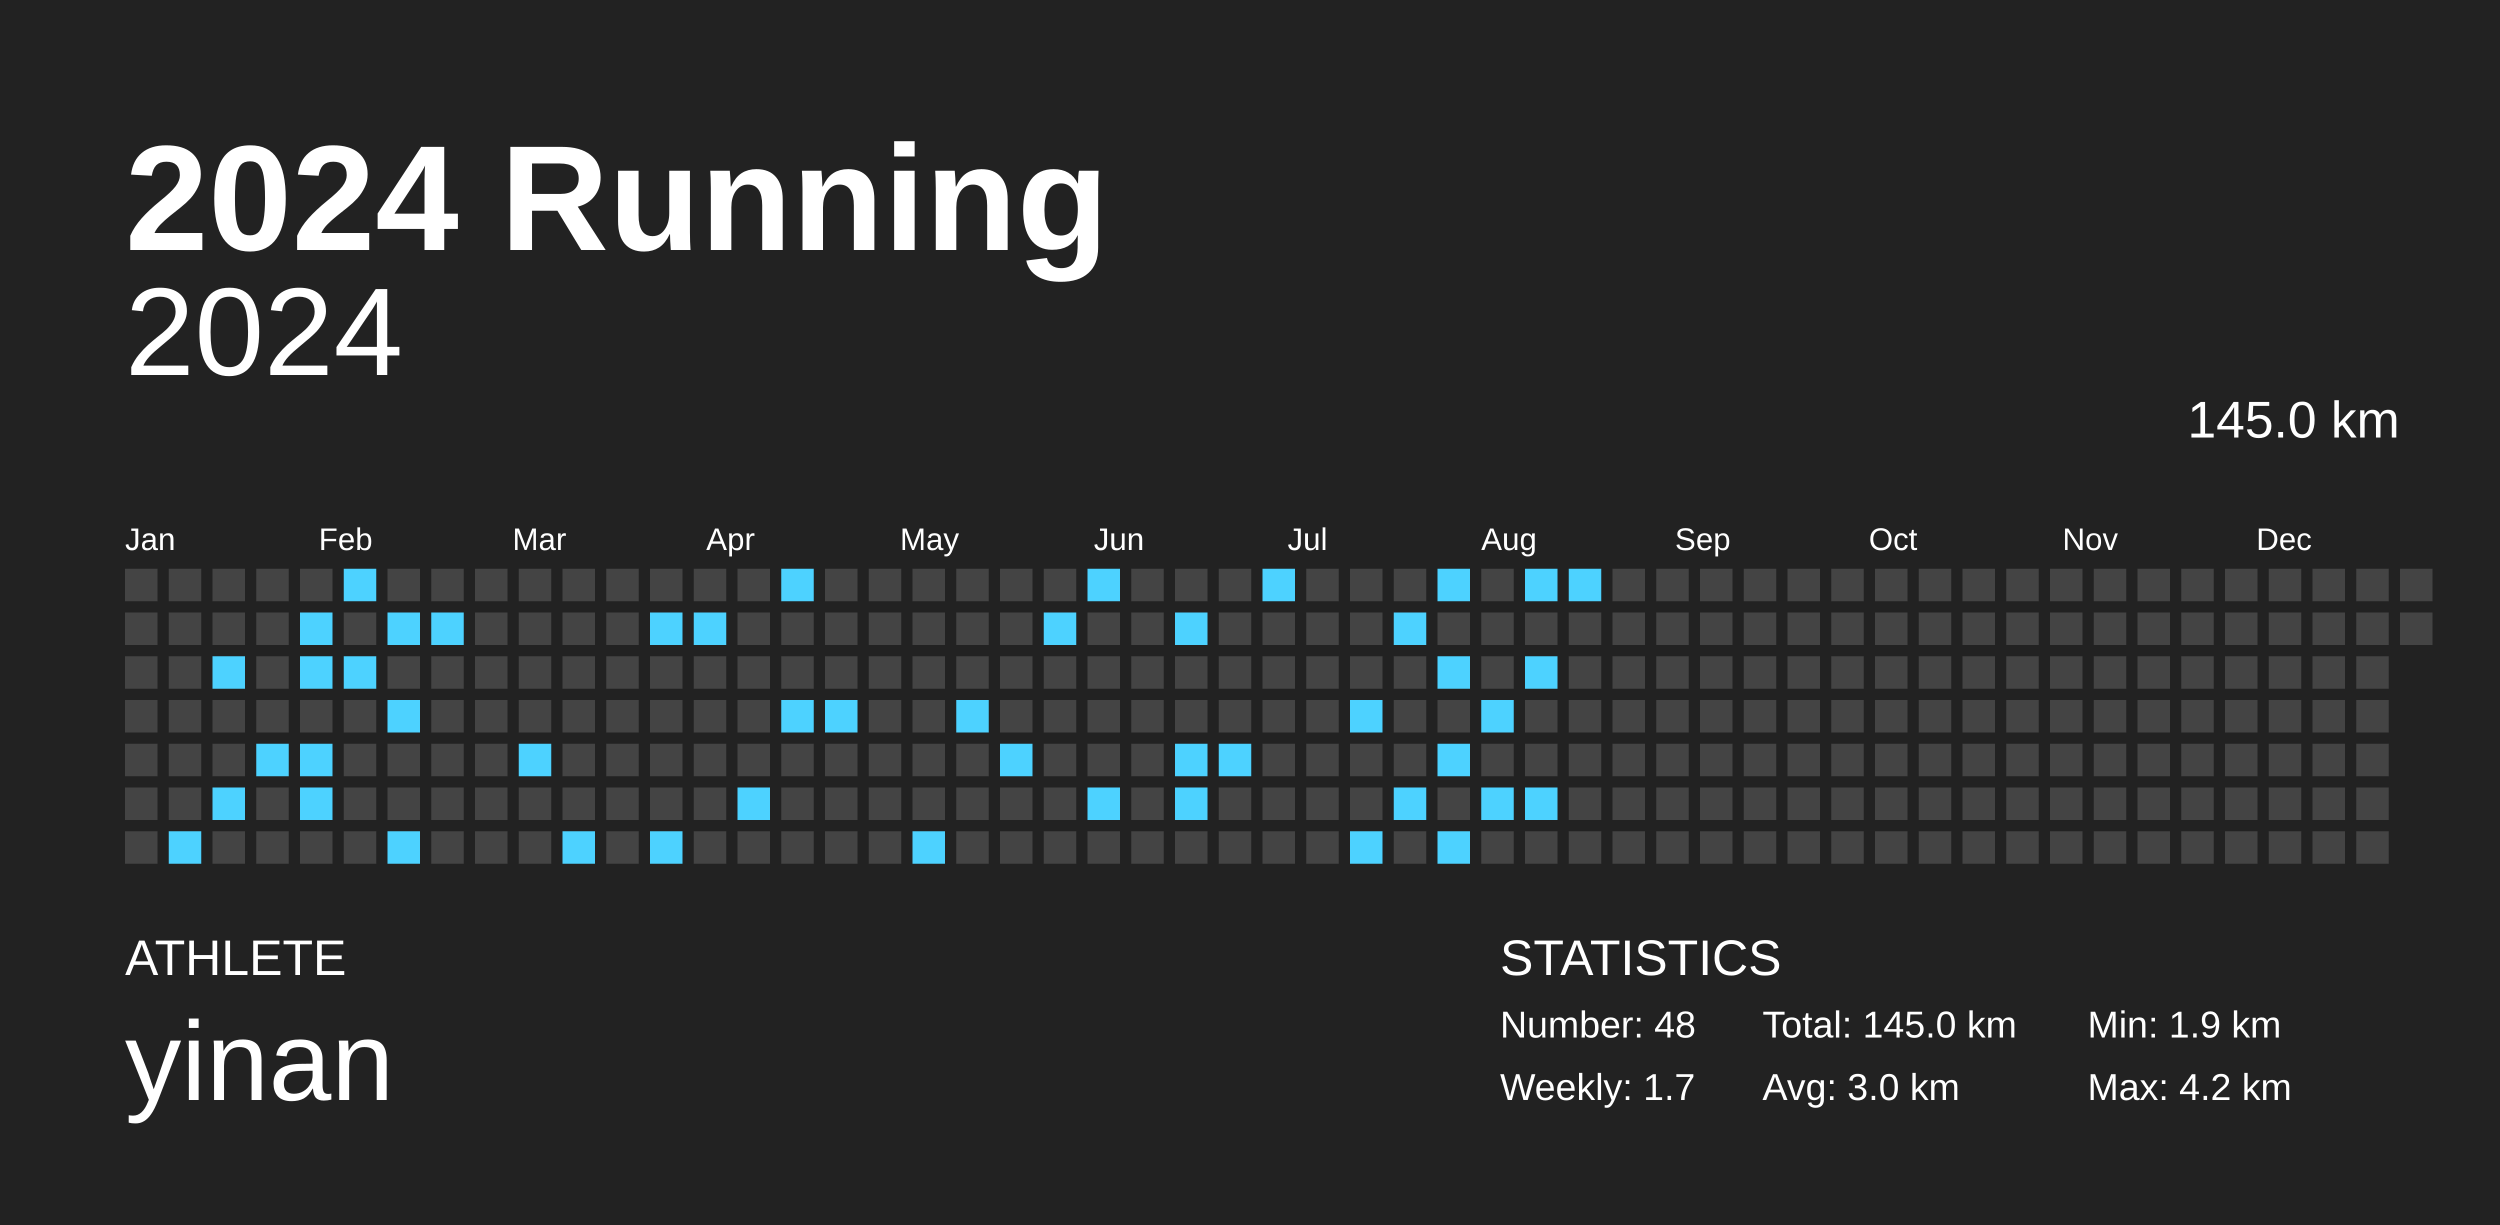
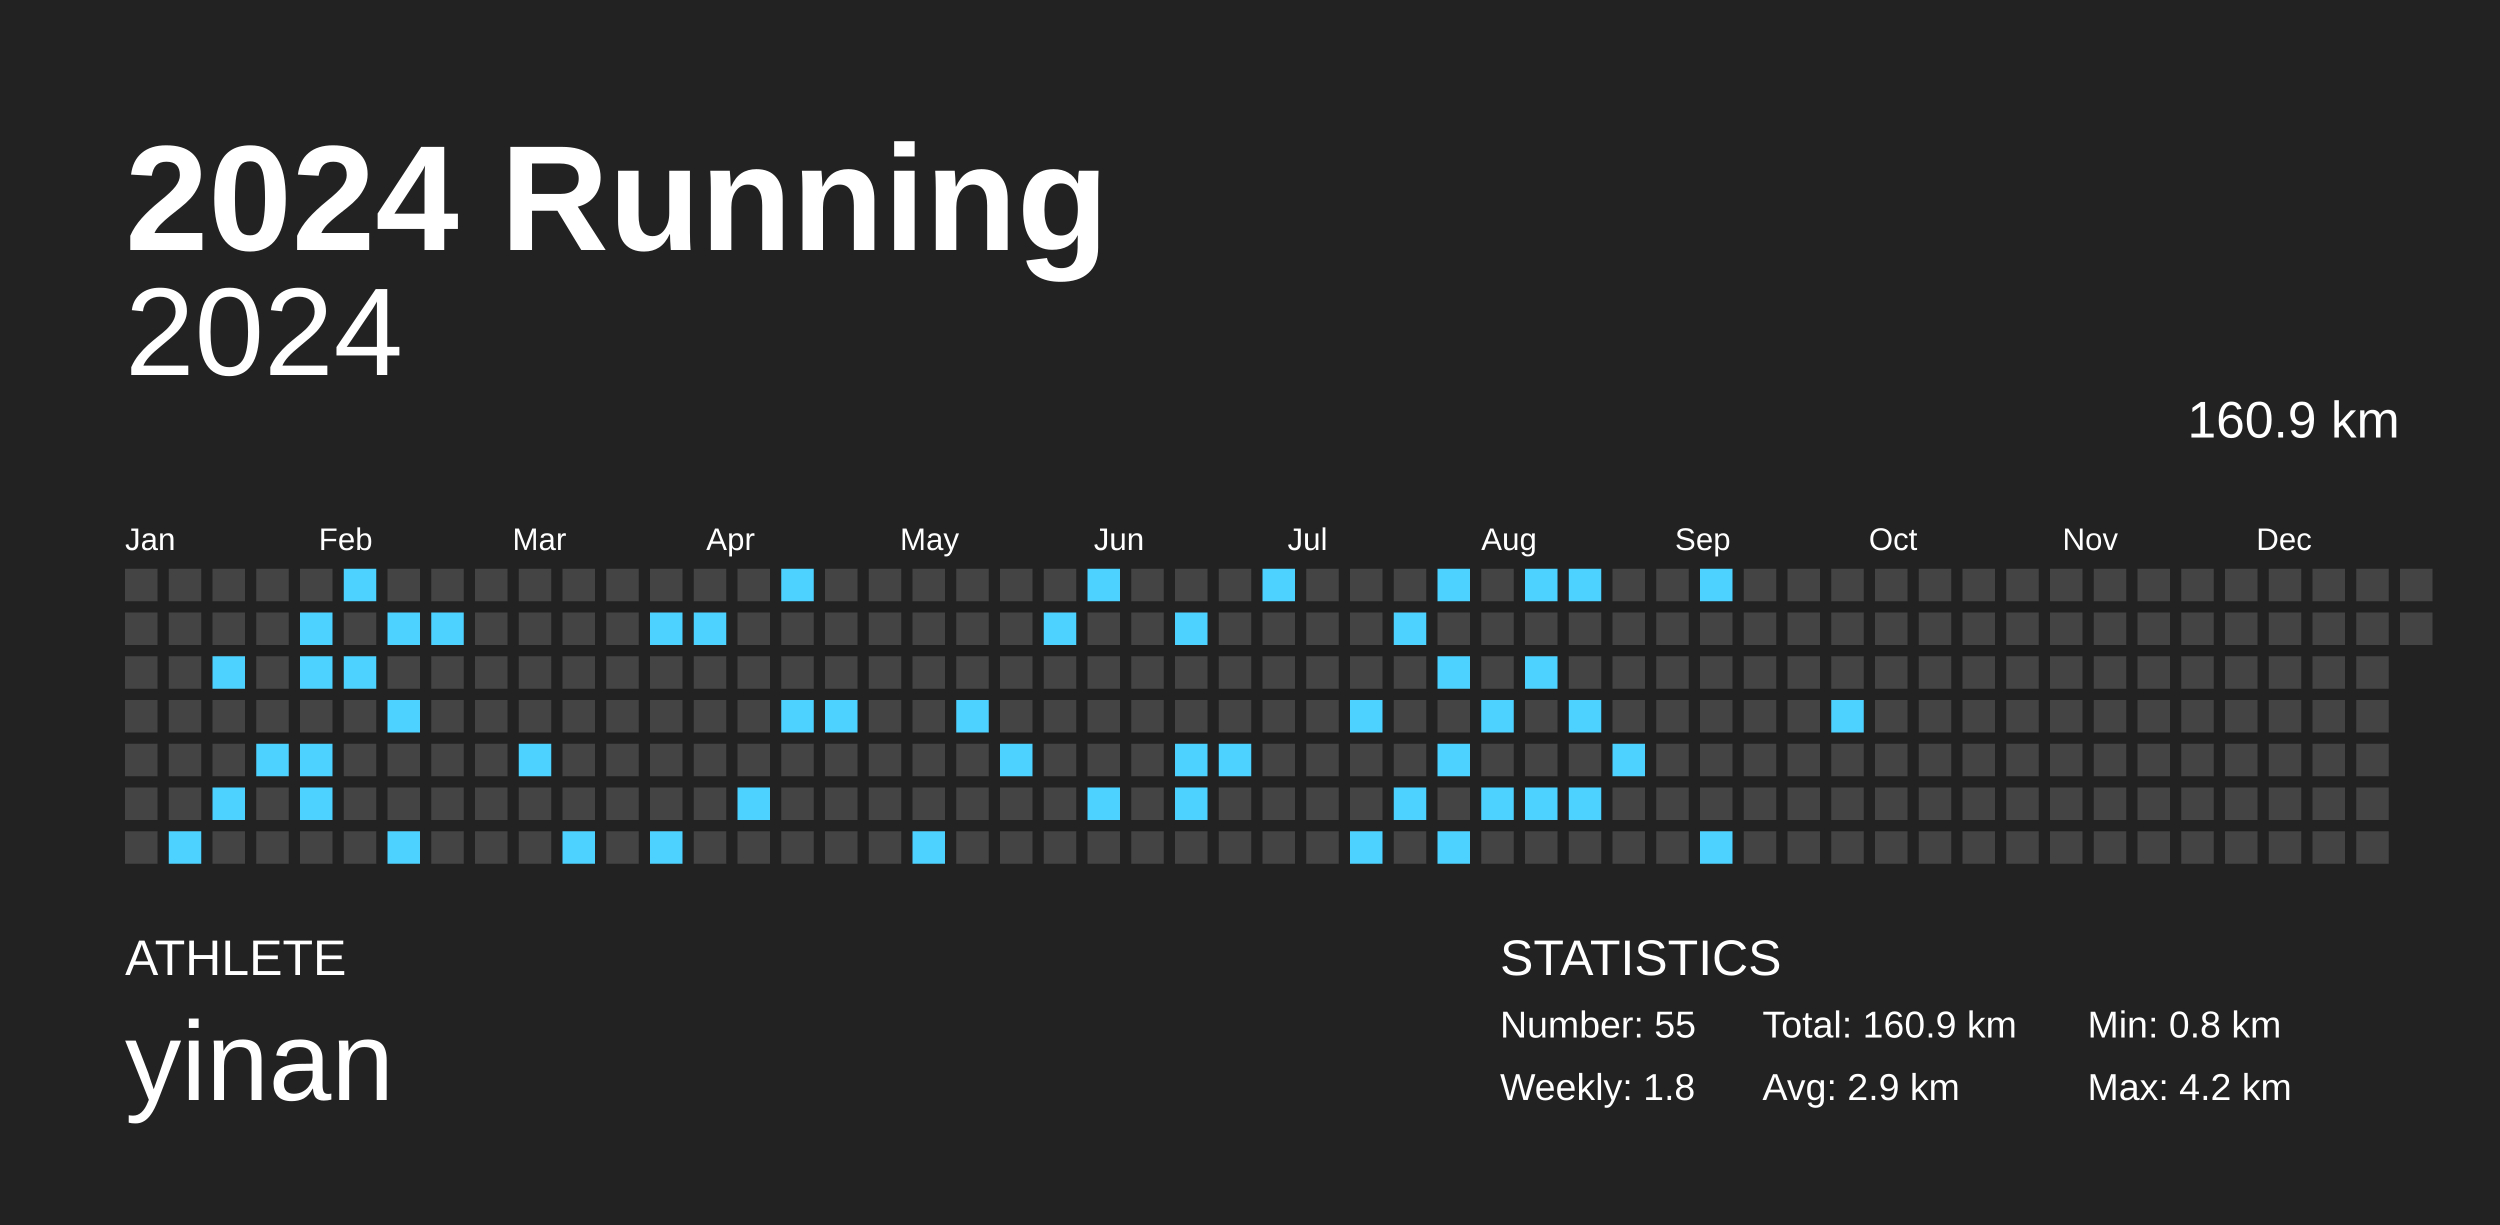
<svg xmlns="http://www.w3.org/2000/svg" baseProfile="full" height="98mm" version="1.1" viewBox="0,0,200,98" width="200mm">
  <defs />
  <rect fill="#222222" height="98" width="200" x="0" y="0" />
  <text fill="#FFFFFF" style="font-size:12px; font-family:Arial; font-weight:bold;" x="10" y="20">2024 Running</text>
  <text fill="#FFFFFF" style="font-size:4px; font-family:Arial" x="10" y="78">ATHLETE</text>
  <text fill="#FFFFFF" style="font-size:9px; font-family:Arial" x="10" y="88">yinan</text>
  <text fill="#FFFFFF" style="font-size:4px; font-family:Arial" x="120" y="78">STATISTICS</text>
-   <text fill="#FFFFFF" style="font-size:3px; font-family:Arial" x="120" y="83">Number: 48</text>
-   <text fill="#FFFFFF" style="font-size:3px; font-family:Arial" x="120" y="88">Weekly: 1.7</text>
-   <text fill="#FFFFFF" style="font-size:3px; font-family:Arial" x="141" y="83">Total: 145.0 km</text>
-   <text fill="#FFFFFF" style="font-size:3px; font-family:Arial" x="141" y="88">Avg: 3.0 km</text>
-   <text fill="#FFFFFF" style="font-size:3px; font-family:Arial" x="167" y="83">Min: 1.9 km</text>
+   <text fill="#FFFFFF" style="font-size:3px; font-family:Arial" x="120" y="83">Number: 55</text>
+   <text fill="#FFFFFF" style="font-size:3px; font-family:Arial" x="120" y="88">Weekly: 1.8</text>
+   <text fill="#FFFFFF" style="font-size:3px; font-family:Arial" x="141" y="83">Total: 160.9 km</text>
+   <text fill="#FFFFFF" style="font-size:3px; font-family:Arial" x="141" y="88">Avg: 2.9 km</text>
+   <text fill="#FFFFFF" style="font-size:3px; font-family:Arial" x="167" y="83">Min: 0.8 km</text>
  <text fill="#FFFFFF" style="font-size:3px; font-family:Arial" x="167" y="88">Max: 4.2 km</text>
  <text alignment-baseline="hanging" fill="#FFFFFF" style="font-size:10.0px; font-family:Arial;" x="10" y="30">2024</text>
-   <text alignment-baseline="hanging" fill="#FFFFFF" style="font-size:4.125px; font-family:Arial;" x="175" y="35">145.0 km</text>
+   <text alignment-baseline="hanging" fill="#FFFFFF" style="font-size:4.125px; font-family:Arial;" x="175" y="35">160.9 km</text>
  <text fill="#FFFFFF" style="font-size:2.5px; font-family:Arial" x="10.0" y="44">Jan</text>
  <text fill="#FFFFFF" style="font-size:2.5px; font-family:Arial" x="25.5" y="44">Feb</text>
  <text fill="#FFFFFF" style="font-size:2.5px; font-family:Arial" x="41.0" y="44">Mar</text>
  <text fill="#FFFFFF" style="font-size:2.5px; font-family:Arial" x="56.5" y="44">Apr</text>
  <text fill="#FFFFFF" style="font-size:2.5px; font-family:Arial" x="72.0" y="44">May</text>
  <text fill="#FFFFFF" style="font-size:2.5px; font-family:Arial" x="87.5" y="44">Jun</text>
  <text fill="#FFFFFF" style="font-size:2.5px; font-family:Arial" x="103.0" y="44">Jul</text>
  <text fill="#FFFFFF" style="font-size:2.5px; font-family:Arial" x="118.5" y="44">Aug</text>
  <text fill="#FFFFFF" style="font-size:2.5px; font-family:Arial" x="134.0" y="44">Sep</text>
  <text fill="#FFFFFF" style="font-size:2.5px; font-family:Arial" x="149.5" y="44">Oct</text>
  <text fill="#FFFFFF" style="font-size:2.5px; font-family:Arial" x="165.0" y="44">Nov</text>
  <text fill="#FFFFFF" style="font-size:2.5px; font-family:Arial" x="180.5" y="44">Dec</text>
  <rect fill="#444444" height="2.6" width="2.6" x="10.0" y="45.5" />
  <rect fill="#444444" height="2.6" width="2.6" x="10.0" y="49.0" />
  <rect fill="#444444" height="2.6" width="2.6" x="10.0" y="52.5" />
  <rect fill="#444444" height="2.6" width="2.6" x="10.0" y="56.0" />
  <rect fill="#444444" height="2.6" width="2.6" x="10.0" y="59.5" />
  <rect fill="#444444" height="2.6" width="2.6" x="10.0" y="63.0" />
  <rect fill="#444444" height="2.6" width="2.6" x="10.0" y="66.5" />
  <rect fill="#444444" height="2.6" width="2.6" x="13.5" y="45.5" />
  <rect fill="#444444" height="2.6" width="2.6" x="13.5" y="49.0" />
  <rect fill="#444444" height="2.6" width="2.6" x="13.5" y="52.5" />
  <rect fill="#444444" height="2.6" width="2.6" x="13.5" y="56.0" />
  <rect fill="#444444" height="2.6" width="2.6" x="13.5" y="59.5" />
  <rect fill="#444444" height="2.6" width="2.6" x="13.5" y="63.0" />
  <rect fill="#4dd2ff" height="2.6" width="2.6" x="13.5" y="66.5" />
  <rect fill="#444444" height="2.6" width="2.6" x="17.0" y="45.5" />
  <rect fill="#444444" height="2.6" width="2.6" x="17.0" y="49.0" />
  <rect fill="#4dd2ff" height="2.6" width="2.6" x="17.0" y="52.5" />
  <rect fill="#444444" height="2.6" width="2.6" x="17.0" y="56.0" />
  <rect fill="#444444" height="2.6" width="2.6" x="17.0" y="59.5" />
  <rect fill="#4dd2ff" height="2.6" width="2.6" x="17.0" y="63.0" />
  <rect fill="#444444" height="2.6" width="2.6" x="17.0" y="66.5" />
  <rect fill="#444444" height="2.6" width="2.6" x="20.5" y="45.5" />
  <rect fill="#444444" height="2.6" width="2.6" x="20.5" y="49.0" />
  <rect fill="#444444" height="2.6" width="2.6" x="20.5" y="52.5" />
  <rect fill="#444444" height="2.6" width="2.6" x="20.5" y="56.0" />
  <rect fill="#4dd2ff" height="2.6" width="2.6" x="20.5" y="59.5" />
  <rect fill="#444444" height="2.6" width="2.6" x="20.5" y="63.0" />
  <rect fill="#444444" height="2.6" width="2.6" x="20.5" y="66.5" />
  <rect fill="#444444" height="2.6" width="2.6" x="24.0" y="45.5" />
  <rect fill="#4dd2ff" height="2.6" width="2.6" x="24.0" y="49.0" />
  <rect fill="#4dd2ff" height="2.6" width="2.6" x="24.0" y="52.5" />
  <rect fill="#444444" height="2.6" width="2.6" x="24.0" y="56.0" />
  <rect fill="#4dd2ff" height="2.6" width="2.6" x="24.0" y="59.5" />
  <rect fill="#4dd2ff" height="2.6" width="2.6" x="24.0" y="63.0" />
  <rect fill="#444444" height="2.6" width="2.6" x="24.0" y="66.5" />
  <rect fill="#4dd2ff" height="2.6" width="2.6" x="27.5" y="45.5" />
  <rect fill="#444444" height="2.6" width="2.6" x="27.5" y="49.0" />
  <rect fill="#4dd2ff" height="2.6" width="2.6" x="27.5" y="52.5" />
  <rect fill="#444444" height="2.6" width="2.6" x="27.5" y="56.0" />
  <rect fill="#444444" height="2.6" width="2.6" x="27.5" y="59.5" />
  <rect fill="#444444" height="2.6" width="2.6" x="27.5" y="63.0" />
  <rect fill="#444444" height="2.6" width="2.6" x="27.5" y="66.5" />
  <rect fill="#444444" height="2.6" width="2.6" x="31.0" y="45.5" />
  <rect fill="#4dd2ff" height="2.6" width="2.6" x="31.0" y="49.0" />
  <rect fill="#444444" height="2.6" width="2.6" x="31.0" y="52.5" />
  <rect fill="#4dd2ff" height="2.6" width="2.6" x="31.0" y="56.0" />
  <rect fill="#444444" height="2.6" width="2.6" x="31.0" y="59.5" />
  <rect fill="#444444" height="2.6" width="2.6" x="31.0" y="63.0" />
  <rect fill="#4dd2ff" height="2.6" width="2.6" x="31.0" y="66.5" />
  <rect fill="#444444" height="2.6" width="2.6" x="34.5" y="45.5" />
  <rect fill="#4dd2ff" height="2.6" width="2.6" x="34.5" y="49.0" />
  <rect fill="#444444" height="2.6" width="2.6" x="34.5" y="52.5" />
  <rect fill="#444444" height="2.6" width="2.6" x="34.5" y="56.0" />
  <rect fill="#444444" height="2.6" width="2.6" x="34.5" y="59.5" />
  <rect fill="#444444" height="2.6" width="2.6" x="34.5" y="63.0" />
  <rect fill="#444444" height="2.6" width="2.6" x="34.5" y="66.5" />
  <rect fill="#444444" height="2.6" width="2.6" x="38.0" y="45.5" />
  <rect fill="#444444" height="2.6" width="2.6" x="38.0" y="49.0" />
  <rect fill="#444444" height="2.6" width="2.6" x="38.0" y="52.5" />
  <rect fill="#444444" height="2.6" width="2.6" x="38.0" y="56.0" />
  <rect fill="#444444" height="2.6" width="2.6" x="38.0" y="59.5" />
  <rect fill="#444444" height="2.6" width="2.6" x="38.0" y="63.0" />
  <rect fill="#444444" height="2.6" width="2.6" x="38.0" y="66.5" />
  <rect fill="#444444" height="2.6" width="2.6" x="41.5" y="45.5" />
  <rect fill="#444444" height="2.6" width="2.6" x="41.5" y="49.0" />
  <rect fill="#444444" height="2.6" width="2.6" x="41.5" y="52.5" />
  <rect fill="#444444" height="2.6" width="2.6" x="41.5" y="56.0" />
  <rect fill="#4dd2ff" height="2.6" width="2.6" x="41.5" y="59.5" />
  <rect fill="#444444" height="2.6" width="2.6" x="41.5" y="63.0" />
  <rect fill="#444444" height="2.6" width="2.6" x="41.5" y="66.5" />
  <rect fill="#444444" height="2.6" width="2.6" x="45.0" y="45.5" />
  <rect fill="#444444" height="2.6" width="2.6" x="45.0" y="49.0" />
  <rect fill="#444444" height="2.6" width="2.6" x="45.0" y="52.5" />
  <rect fill="#444444" height="2.6" width="2.6" x="45.0" y="56.0" />
  <rect fill="#444444" height="2.6" width="2.6" x="45.0" y="59.5" />
  <rect fill="#444444" height="2.6" width="2.6" x="45.0" y="63.0" />
  <rect fill="#4dd2ff" height="2.6" width="2.6" x="45.0" y="66.5" />
  <rect fill="#444444" height="2.6" width="2.6" x="48.5" y="45.5" />
  <rect fill="#444444" height="2.6" width="2.6" x="48.5" y="49.0" />
  <rect fill="#444444" height="2.6" width="2.6" x="48.5" y="52.5" />
  <rect fill="#444444" height="2.6" width="2.6" x="48.5" y="56.0" />
  <rect fill="#444444" height="2.6" width="2.6" x="48.5" y="59.5" />
  <rect fill="#444444" height="2.6" width="2.6" x="48.5" y="63.0" />
  <rect fill="#444444" height="2.6" width="2.6" x="48.5" y="66.5" />
  <rect fill="#444444" height="2.6" width="2.6" x="52.0" y="45.5" />
  <rect fill="#4dd2ff" height="2.6" width="2.6" x="52.0" y="49.0" />
  <rect fill="#444444" height="2.6" width="2.6" x="52.0" y="52.5" />
  <rect fill="#444444" height="2.6" width="2.6" x="52.0" y="56.0" />
  <rect fill="#444444" height="2.6" width="2.6" x="52.0" y="59.5" />
  <rect fill="#444444" height="2.6" width="2.6" x="52.0" y="63.0" />
  <rect fill="#4dd2ff" height="2.6" width="2.6" x="52.0" y="66.5" />
  <rect fill="#444444" height="2.6" width="2.6" x="55.5" y="45.5" />
  <rect fill="#4dd2ff" height="2.6" width="2.6" x="55.5" y="49.0" />
  <rect fill="#444444" height="2.6" width="2.6" x="55.5" y="52.5" />
  <rect fill="#444444" height="2.6" width="2.6" x="55.5" y="56.0" />
  <rect fill="#444444" height="2.6" width="2.6" x="55.5" y="59.5" />
  <rect fill="#444444" height="2.6" width="2.6" x="55.5" y="63.0" />
  <rect fill="#444444" height="2.6" width="2.6" x="55.5" y="66.5" />
  <rect fill="#444444" height="2.6" width="2.6" x="59.0" y="45.5" />
  <rect fill="#444444" height="2.6" width="2.6" x="59.0" y="49.0" />
  <rect fill="#444444" height="2.6" width="2.6" x="59.0" y="52.5" />
  <rect fill="#444444" height="2.6" width="2.6" x="59.0" y="56.0" />
  <rect fill="#444444" height="2.6" width="2.6" x="59.0" y="59.5" />
  <rect fill="#4dd2ff" height="2.6" width="2.6" x="59.0" y="63.0" />
  <rect fill="#444444" height="2.6" width="2.6" x="59.0" y="66.5" />
  <rect fill="#4dd2ff" height="2.6" width="2.6" x="62.5" y="45.5" />
  <rect fill="#444444" height="2.6" width="2.6" x="62.5" y="49.0" />
  <rect fill="#444444" height="2.6" width="2.6" x="62.5" y="52.5" />
  <rect fill="#4dd2ff" height="2.6" width="2.6" x="62.5" y="56.0" />
  <rect fill="#444444" height="2.6" width="2.6" x="62.5" y="59.5" />
  <rect fill="#444444" height="2.6" width="2.6" x="62.5" y="63.0" />
  <rect fill="#444444" height="2.6" width="2.6" x="62.5" y="66.5" />
  <rect fill="#444444" height="2.6" width="2.6" x="66.0" y="45.5" />
  <rect fill="#444444" height="2.6" width="2.6" x="66.0" y="49.0" />
  <rect fill="#444444" height="2.6" width="2.6" x="66.0" y="52.5" />
  <rect fill="#4dd2ff" height="2.6" width="2.6" x="66.0" y="56.0" />
  <rect fill="#444444" height="2.6" width="2.6" x="66.0" y="59.5" />
  <rect fill="#444444" height="2.6" width="2.6" x="66.0" y="63.0" />
  <rect fill="#444444" height="2.6" width="2.6" x="66.0" y="66.5" />
  <rect fill="#444444" height="2.6" width="2.6" x="69.5" y="45.5" />
  <rect fill="#444444" height="2.6" width="2.6" x="69.5" y="49.0" />
  <rect fill="#444444" height="2.6" width="2.6" x="69.5" y="52.5" />
  <rect fill="#444444" height="2.6" width="2.6" x="69.5" y="56.0" />
  <rect fill="#444444" height="2.6" width="2.6" x="69.5" y="59.5" />
  <rect fill="#444444" height="2.6" width="2.6" x="69.5" y="63.0" />
  <rect fill="#444444" height="2.6" width="2.6" x="69.5" y="66.5" />
  <rect fill="#444444" height="2.6" width="2.6" x="73.0" y="45.5" />
  <rect fill="#444444" height="2.6" width="2.6" x="73.0" y="49.0" />
  <rect fill="#444444" height="2.6" width="2.6" x="73.0" y="52.5" />
  <rect fill="#444444" height="2.6" width="2.6" x="73.0" y="56.0" />
  <rect fill="#444444" height="2.6" width="2.6" x="73.0" y="59.5" />
  <rect fill="#444444" height="2.6" width="2.6" x="73.0" y="63.0" />
  <rect fill="#4dd2ff" height="2.6" width="2.6" x="73.0" y="66.5" />
  <rect fill="#444444" height="2.6" width="2.6" x="76.5" y="45.5" />
  <rect fill="#444444" height="2.6" width="2.6" x="76.5" y="49.0" />
  <rect fill="#444444" height="2.6" width="2.6" x="76.5" y="52.5" />
  <rect fill="#4dd2ff" height="2.6" width="2.6" x="76.5" y="56.0" />
  <rect fill="#444444" height="2.6" width="2.6" x="76.5" y="59.5" />
  <rect fill="#444444" height="2.6" width="2.6" x="76.5" y="63.0" />
  <rect fill="#444444" height="2.6" width="2.6" x="76.5" y="66.5" />
  <rect fill="#444444" height="2.6" width="2.6" x="80.0" y="45.5" />
  <rect fill="#444444" height="2.6" width="2.6" x="80.0" y="49.0" />
  <rect fill="#444444" height="2.6" width="2.6" x="80.0" y="52.5" />
  <rect fill="#444444" height="2.6" width="2.6" x="80.0" y="56.0" />
  <rect fill="#4dd2ff" height="2.6" width="2.6" x="80.0" y="59.5" />
  <rect fill="#444444" height="2.6" width="2.6" x="80.0" y="63.0" />
  <rect fill="#444444" height="2.6" width="2.6" x="80.0" y="66.5" />
  <rect fill="#444444" height="2.6" width="2.6" x="83.5" y="45.5" />
  <rect fill="#4dd2ff" height="2.6" width="2.6" x="83.5" y="49.0" />
  <rect fill="#444444" height="2.6" width="2.6" x="83.5" y="52.5" />
  <rect fill="#444444" height="2.6" width="2.6" x="83.5" y="56.0" />
  <rect fill="#444444" height="2.6" width="2.6" x="83.5" y="59.5" />
  <rect fill="#444444" height="2.6" width="2.6" x="83.5" y="63.0" />
  <rect fill="#444444" height="2.6" width="2.6" x="83.5" y="66.5" />
  <rect fill="#4dd2ff" height="2.6" width="2.6" x="87.0" y="45.5" />
  <rect fill="#444444" height="2.6" width="2.6" x="87.0" y="49.0" />
  <rect fill="#444444" height="2.6" width="2.6" x="87.0" y="52.5" />
  <rect fill="#444444" height="2.6" width="2.6" x="87.0" y="56.0" />
  <rect fill="#444444" height="2.6" width="2.6" x="87.0" y="59.5" />
  <rect fill="#4dd2ff" height="2.6" width="2.6" x="87.0" y="63.0" />
  <rect fill="#444444" height="2.6" width="2.6" x="87.0" y="66.5" />
  <rect fill="#444444" height="2.6" width="2.6" x="90.5" y="45.5" />
  <rect fill="#444444" height="2.6" width="2.6" x="90.5" y="49.0" />
  <rect fill="#444444" height="2.6" width="2.6" x="90.5" y="52.5" />
  <rect fill="#444444" height="2.6" width="2.6" x="90.5" y="56.0" />
  <rect fill="#444444" height="2.6" width="2.6" x="90.5" y="59.5" />
  <rect fill="#444444" height="2.6" width="2.6" x="90.5" y="63.0" />
  <rect fill="#444444" height="2.6" width="2.6" x="90.5" y="66.5" />
  <rect fill="#444444" height="2.6" width="2.6" x="94.0" y="45.5" />
  <rect fill="#4dd2ff" height="2.6" width="2.6" x="94.0" y="49.0" />
  <rect fill="#444444" height="2.6" width="2.6" x="94.0" y="52.5" />
  <rect fill="#444444" height="2.6" width="2.6" x="94.0" y="56.0" />
  <rect fill="#4dd2ff" height="2.6" width="2.6" x="94.0" y="59.5" />
  <rect fill="#4dd2ff" height="2.6" width="2.6" x="94.0" y="63.0" />
  <rect fill="#444444" height="2.6" width="2.6" x="94.0" y="66.5" />
  <rect fill="#444444" height="2.6" width="2.6" x="97.5" y="45.5" />
  <rect fill="#444444" height="2.6" width="2.6" x="97.5" y="49.0" />
  <rect fill="#444444" height="2.6" width="2.6" x="97.5" y="52.5" />
  <rect fill="#444444" height="2.6" width="2.6" x="97.5" y="56.0" />
  <rect fill="#4dd2ff" height="2.6" width="2.6" x="97.5" y="59.5" />
  <rect fill="#444444" height="2.6" width="2.6" x="97.5" y="63.0" />
  <rect fill="#444444" height="2.6" width="2.6" x="97.5" y="66.5" />
  <rect fill="#4dd2ff" height="2.6" width="2.6" x="101.0" y="45.5" />
  <rect fill="#444444" height="2.6" width="2.6" x="101.0" y="49.0" />
  <rect fill="#444444" height="2.6" width="2.6" x="101.0" y="52.5" />
  <rect fill="#444444" height="2.6" width="2.6" x="101.0" y="56.0" />
  <rect fill="#444444" height="2.6" width="2.6" x="101.0" y="59.5" />
  <rect fill="#444444" height="2.6" width="2.6" x="101.0" y="63.0" />
  <rect fill="#444444" height="2.6" width="2.6" x="101.0" y="66.5" />
  <rect fill="#444444" height="2.6" width="2.6" x="104.5" y="45.5" />
  <rect fill="#444444" height="2.6" width="2.6" x="104.5" y="49.0" />
  <rect fill="#444444" height="2.6" width="2.6" x="104.5" y="52.5" />
  <rect fill="#444444" height="2.6" width="2.6" x="104.5" y="56.0" />
  <rect fill="#444444" height="2.6" width="2.6" x="104.5" y="59.5" />
  <rect fill="#444444" height="2.6" width="2.6" x="104.5" y="63.0" />
  <rect fill="#444444" height="2.6" width="2.6" x="104.5" y="66.5" />
  <rect fill="#444444" height="2.6" width="2.6" x="108.0" y="45.5" />
  <rect fill="#444444" height="2.6" width="2.6" x="108.0" y="49.0" />
  <rect fill="#444444" height="2.6" width="2.6" x="108.0" y="52.5" />
  <rect fill="#4dd2ff" height="2.6" width="2.6" x="108.0" y="56.0" />
  <rect fill="#444444" height="2.6" width="2.6" x="108.0" y="59.5" />
  <rect fill="#444444" height="2.6" width="2.6" x="108.0" y="63.0" />
  <rect fill="#4dd2ff" height="2.6" width="2.6" x="108.0" y="66.5" />
  <rect fill="#444444" height="2.6" width="2.6" x="111.5" y="45.5" />
  <rect fill="#4dd2ff" height="2.6" width="2.6" x="111.5" y="49.0" />
  <rect fill="#444444" height="2.6" width="2.6" x="111.5" y="52.5" />
  <rect fill="#444444" height="2.6" width="2.6" x="111.5" y="56.0" />
  <rect fill="#444444" height="2.6" width="2.6" x="111.5" y="59.5" />
  <rect fill="#4dd2ff" height="2.6" width="2.6" x="111.5" y="63.0" />
  <rect fill="#444444" height="2.6" width="2.6" x="111.5" y="66.5" />
  <rect fill="#4dd2ff" height="2.6" width="2.6" x="115.0" y="45.5" />
  <rect fill="#444444" height="2.6" width="2.6" x="115.0" y="49.0" />
  <rect fill="#4dd2ff" height="2.6" width="2.6" x="115.0" y="52.5" />
  <rect fill="#444444" height="2.6" width="2.6" x="115.0" y="56.0" />
  <rect fill="#4dd2ff" height="2.6" width="2.6" x="115.0" y="59.5" />
  <rect fill="#444444" height="2.6" width="2.6" x="115.0" y="63.0" />
  <rect fill="#4dd2ff" height="2.6" width="2.6" x="115.0" y="66.5" />
  <rect fill="#444444" height="2.6" width="2.6" x="118.5" y="45.5" />
  <rect fill="#444444" height="2.6" width="2.6" x="118.5" y="49.0" />
  <rect fill="#444444" height="2.6" width="2.6" x="118.5" y="52.5" />
  <rect fill="#4dd2ff" height="2.6" width="2.6" x="118.5" y="56.0" />
  <rect fill="#444444" height="2.6" width="2.6" x="118.5" y="59.5" />
  <rect fill="#4dd2ff" height="2.6" width="2.6" x="118.5" y="63.0" />
  <rect fill="#444444" height="2.6" width="2.6" x="118.5" y="66.5" />
  <rect fill="#4dd2ff" height="2.6" width="2.6" x="122.0" y="45.5" />
  <rect fill="#444444" height="2.6" width="2.6" x="122.0" y="49.0" />
  <rect fill="#4dd2ff" height="2.6" width="2.6" x="122.0" y="52.5" />
  <rect fill="#444444" height="2.6" width="2.6" x="122.0" y="56.0" />
  <rect fill="#444444" height="2.6" width="2.6" x="122.0" y="59.5" />
  <rect fill="#4dd2ff" height="2.6" width="2.6" x="122.0" y="63.0" />
  <rect fill="#444444" height="2.6" width="2.6" x="122.0" y="66.5" />
  <rect fill="#4dd2ff" height="2.6" width="2.6" x="125.5" y="45.5" />
  <rect fill="#444444" height="2.6" width="2.6" x="125.5" y="49.0" />
  <rect fill="#444444" height="2.6" width="2.6" x="125.5" y="52.5" />
-   <rect fill="#444444" height="2.6" width="2.6" x="125.5" y="56.0" />
+   <rect fill="#4dd2ff" height="2.6" width="2.6" x="125.5" y="56.0" />
  <rect fill="#444444" height="2.6" width="2.6" x="125.5" y="59.5" />
-   <rect fill="#444444" height="2.6" width="2.6" x="125.5" y="63.0" />
+   <rect fill="#4dd2ff" height="2.6" width="2.6" x="125.5" y="63.0" />
  <rect fill="#444444" height="2.6" width="2.6" x="125.5" y="66.5" />
  <rect fill="#444444" height="2.6" width="2.6" x="129.0" y="45.5" />
  <rect fill="#444444" height="2.6" width="2.6" x="129.0" y="49.0" />
  <rect fill="#444444" height="2.6" width="2.6" x="129.0" y="52.5" />
  <rect fill="#444444" height="2.6" width="2.6" x="129.0" y="56.0" />
-   <rect fill="#444444" height="2.6" width="2.6" x="129.0" y="59.5" />
+   <rect fill="#4dd2ff" height="2.6" width="2.6" x="129.0" y="59.5" />
  <rect fill="#444444" height="2.6" width="2.6" x="129.0" y="63.0" />
  <rect fill="#444444" height="2.6" width="2.6" x="129.0" y="66.5" />
  <rect fill="#444444" height="2.6" width="2.6" x="132.5" y="45.5" />
  <rect fill="#444444" height="2.6" width="2.6" x="132.5" y="49.0" />
  <rect fill="#444444" height="2.6" width="2.6" x="132.5" y="52.5" />
  <rect fill="#444444" height="2.6" width="2.6" x="132.5" y="56.0" />
  <rect fill="#444444" height="2.6" width="2.6" x="132.5" y="59.5" />
  <rect fill="#444444" height="2.6" width="2.6" x="132.5" y="63.0" />
  <rect fill="#444444" height="2.6" width="2.6" x="132.5" y="66.5" />
-   <rect fill="#444444" height="2.6" width="2.6" x="136.0" y="45.5" />
+   <rect fill="#4dd2ff" height="2.6" width="2.6" x="136.0" y="45.5" />
  <rect fill="#444444" height="2.6" width="2.6" x="136.0" y="49.0" />
  <rect fill="#444444" height="2.6" width="2.6" x="136.0" y="52.5" />
  <rect fill="#444444" height="2.6" width="2.6" x="136.0" y="56.0" />
  <rect fill="#444444" height="2.6" width="2.6" x="136.0" y="59.5" />
  <rect fill="#444444" height="2.6" width="2.6" x="136.0" y="63.0" />
-   <rect fill="#444444" height="2.6" width="2.6" x="136.0" y="66.5" />
+   <rect fill="#4dd2ff" height="2.6" width="2.6" x="136.0" y="66.5" />
  <rect fill="#444444" height="2.6" width="2.6" x="139.5" y="45.5" />
  <rect fill="#444444" height="2.6" width="2.6" x="139.5" y="49.0" />
  <rect fill="#444444" height="2.6" width="2.6" x="139.5" y="52.5" />
  <rect fill="#444444" height="2.6" width="2.6" x="139.5" y="56.0" />
  <rect fill="#444444" height="2.6" width="2.6" x="139.5" y="59.5" />
  <rect fill="#444444" height="2.6" width="2.6" x="139.5" y="63.0" />
  <rect fill="#444444" height="2.6" width="2.6" x="139.5" y="66.5" />
  <rect fill="#444444" height="2.6" width="2.6" x="143.0" y="45.5" />
  <rect fill="#444444" height="2.6" width="2.6" x="143.0" y="49.0" />
  <rect fill="#444444" height="2.6" width="2.6" x="143.0" y="52.5" />
  <rect fill="#444444" height="2.6" width="2.6" x="143.0" y="56.0" />
  <rect fill="#444444" height="2.6" width="2.6" x="143.0" y="59.5" />
  <rect fill="#444444" height="2.6" width="2.6" x="143.0" y="63.0" />
  <rect fill="#444444" height="2.6" width="2.6" x="143.0" y="66.5" />
  <rect fill="#444444" height="2.6" width="2.6" x="146.5" y="45.5" />
  <rect fill="#444444" height="2.6" width="2.6" x="146.5" y="49.0" />
  <rect fill="#444444" height="2.6" width="2.6" x="146.5" y="52.5" />
-   <rect fill="#444444" height="2.6" width="2.6" x="146.5" y="56.0" />
+   <rect fill="#4dd2ff" height="2.6" width="2.6" x="146.5" y="56.0" />
  <rect fill="#444444" height="2.6" width="2.6" x="146.5" y="59.5" />
  <rect fill="#444444" height="2.6" width="2.6" x="146.5" y="63.0" />
  <rect fill="#444444" height="2.6" width="2.6" x="146.5" y="66.5" />
  <rect fill="#444444" height="2.6" width="2.6" x="150.0" y="45.5" />
  <rect fill="#444444" height="2.6" width="2.6" x="150.0" y="49.0" />
  <rect fill="#444444" height="2.6" width="2.6" x="150.0" y="52.5" />
  <rect fill="#444444" height="2.6" width="2.6" x="150.0" y="56.0" />
  <rect fill="#444444" height="2.6" width="2.6" x="150.0" y="59.5" />
  <rect fill="#444444" height="2.6" width="2.6" x="150.0" y="63.0" />
  <rect fill="#444444" height="2.6" width="2.6" x="150.0" y="66.5" />
  <rect fill="#444444" height="2.6" width="2.6" x="153.5" y="45.5" />
  <rect fill="#444444" height="2.6" width="2.6" x="153.5" y="49.0" />
  <rect fill="#444444" height="2.6" width="2.6" x="153.5" y="52.5" />
  <rect fill="#444444" height="2.6" width="2.6" x="153.5" y="56.0" />
  <rect fill="#444444" height="2.6" width="2.6" x="153.5" y="59.5" />
  <rect fill="#444444" height="2.6" width="2.6" x="153.5" y="63.0" />
  <rect fill="#444444" height="2.6" width="2.6" x="153.5" y="66.5" />
  <rect fill="#444444" height="2.6" width="2.6" x="157.0" y="45.5" />
  <rect fill="#444444" height="2.6" width="2.6" x="157.0" y="49.0" />
  <rect fill="#444444" height="2.6" width="2.6" x="157.0" y="52.5" />
  <rect fill="#444444" height="2.6" width="2.6" x="157.0" y="56.0" />
  <rect fill="#444444" height="2.6" width="2.6" x="157.0" y="59.5" />
  <rect fill="#444444" height="2.6" width="2.6" x="157.0" y="63.0" />
  <rect fill="#444444" height="2.6" width="2.6" x="157.0" y="66.5" />
  <rect fill="#444444" height="2.6" width="2.6" x="160.5" y="45.5" />
  <rect fill="#444444" height="2.6" width="2.6" x="160.5" y="49.0" />
  <rect fill="#444444" height="2.6" width="2.6" x="160.5" y="52.5" />
  <rect fill="#444444" height="2.6" width="2.6" x="160.5" y="56.0" />
  <rect fill="#444444" height="2.6" width="2.6" x="160.5" y="59.5" />
  <rect fill="#444444" height="2.6" width="2.6" x="160.5" y="63.0" />
  <rect fill="#444444" height="2.6" width="2.6" x="160.5" y="66.5" />
  <rect fill="#444444" height="2.6" width="2.6" x="164.0" y="45.5" />
  <rect fill="#444444" height="2.6" width="2.6" x="164.0" y="49.0" />
  <rect fill="#444444" height="2.6" width="2.6" x="164.0" y="52.5" />
  <rect fill="#444444" height="2.6" width="2.6" x="164.0" y="56.0" />
  <rect fill="#444444" height="2.6" width="2.6" x="164.0" y="59.5" />
  <rect fill="#444444" height="2.6" width="2.6" x="164.0" y="63.0" />
  <rect fill="#444444" height="2.6" width="2.6" x="164.0" y="66.5" />
  <rect fill="#444444" height="2.6" width="2.6" x="167.5" y="45.5" />
  <rect fill="#444444" height="2.6" width="2.6" x="167.5" y="49.0" />
  <rect fill="#444444" height="2.6" width="2.6" x="167.5" y="52.5" />
  <rect fill="#444444" height="2.6" width="2.6" x="167.5" y="56.0" />
  <rect fill="#444444" height="2.6" width="2.6" x="167.5" y="59.5" />
  <rect fill="#444444" height="2.6" width="2.6" x="167.5" y="63.0" />
  <rect fill="#444444" height="2.6" width="2.6" x="167.5" y="66.5" />
  <rect fill="#444444" height="2.6" width="2.6" x="171.0" y="45.5" />
  <rect fill="#444444" height="2.6" width="2.6" x="171.0" y="49.0" />
  <rect fill="#444444" height="2.6" width="2.6" x="171.0" y="52.5" />
  <rect fill="#444444" height="2.6" width="2.6" x="171.0" y="56.0" />
  <rect fill="#444444" height="2.6" width="2.6" x="171.0" y="59.5" />
  <rect fill="#444444" height="2.6" width="2.6" x="171.0" y="63.0" />
  <rect fill="#444444" height="2.6" width="2.6" x="171.0" y="66.5" />
  <rect fill="#444444" height="2.6" width="2.6" x="174.5" y="45.5" />
  <rect fill="#444444" height="2.6" width="2.6" x="174.5" y="49.0" />
  <rect fill="#444444" height="2.6" width="2.6" x="174.5" y="52.5" />
  <rect fill="#444444" height="2.6" width="2.6" x="174.5" y="56.0" />
  <rect fill="#444444" height="2.6" width="2.6" x="174.5" y="59.5" />
  <rect fill="#444444" height="2.6" width="2.6" x="174.5" y="63.0" />
  <rect fill="#444444" height="2.6" width="2.6" x="174.5" y="66.5" />
  <rect fill="#444444" height="2.6" width="2.6" x="178.0" y="45.5" />
  <rect fill="#444444" height="2.6" width="2.6" x="178.0" y="49.0" />
  <rect fill="#444444" height="2.6" width="2.6" x="178.0" y="52.5" />
  <rect fill="#444444" height="2.6" width="2.6" x="178.0" y="56.0" />
  <rect fill="#444444" height="2.6" width="2.6" x="178.0" y="59.5" />
  <rect fill="#444444" height="2.6" width="2.6" x="178.0" y="63.0" />
  <rect fill="#444444" height="2.6" width="2.6" x="178.0" y="66.5" />
  <rect fill="#444444" height="2.6" width="2.6" x="181.5" y="45.5" />
  <rect fill="#444444" height="2.6" width="2.6" x="181.5" y="49.0" />
  <rect fill="#444444" height="2.6" width="2.6" x="181.5" y="52.5" />
  <rect fill="#444444" height="2.6" width="2.6" x="181.5" y="56.0" />
  <rect fill="#444444" height="2.6" width="2.6" x="181.5" y="59.5" />
  <rect fill="#444444" height="2.6" width="2.6" x="181.5" y="63.0" />
  <rect fill="#444444" height="2.6" width="2.6" x="181.5" y="66.5" />
  <rect fill="#444444" height="2.6" width="2.6" x="185.0" y="45.5" />
  <rect fill="#444444" height="2.6" width="2.6" x="185.0" y="49.0" />
  <rect fill="#444444" height="2.6" width="2.6" x="185.0" y="52.5" />
  <rect fill="#444444" height="2.6" width="2.6" x="185.0" y="56.0" />
  <rect fill="#444444" height="2.6" width="2.6" x="185.0" y="59.5" />
  <rect fill="#444444" height="2.6" width="2.6" x="185.0" y="63.0" />
  <rect fill="#444444" height="2.6" width="2.6" x="185.0" y="66.5" />
  <rect fill="#444444" height="2.6" width="2.6" x="188.5" y="45.5" />
  <rect fill="#444444" height="2.6" width="2.6" x="188.5" y="49.0" />
  <rect fill="#444444" height="2.6" width="2.6" x="188.5" y="52.5" />
  <rect fill="#444444" height="2.6" width="2.6" x="188.5" y="56.0" />
  <rect fill="#444444" height="2.6" width="2.6" x="188.5" y="59.5" />
  <rect fill="#444444" height="2.6" width="2.6" x="188.5" y="63.0" />
  <rect fill="#444444" height="2.6" width="2.6" x="188.5" y="66.5" />
  <rect fill="#444444" height="2.6" width="2.6" x="192.0" y="45.5" />
  <rect fill="#444444" height="2.6" width="2.6" x="192.0" y="49.0" />
</svg>
